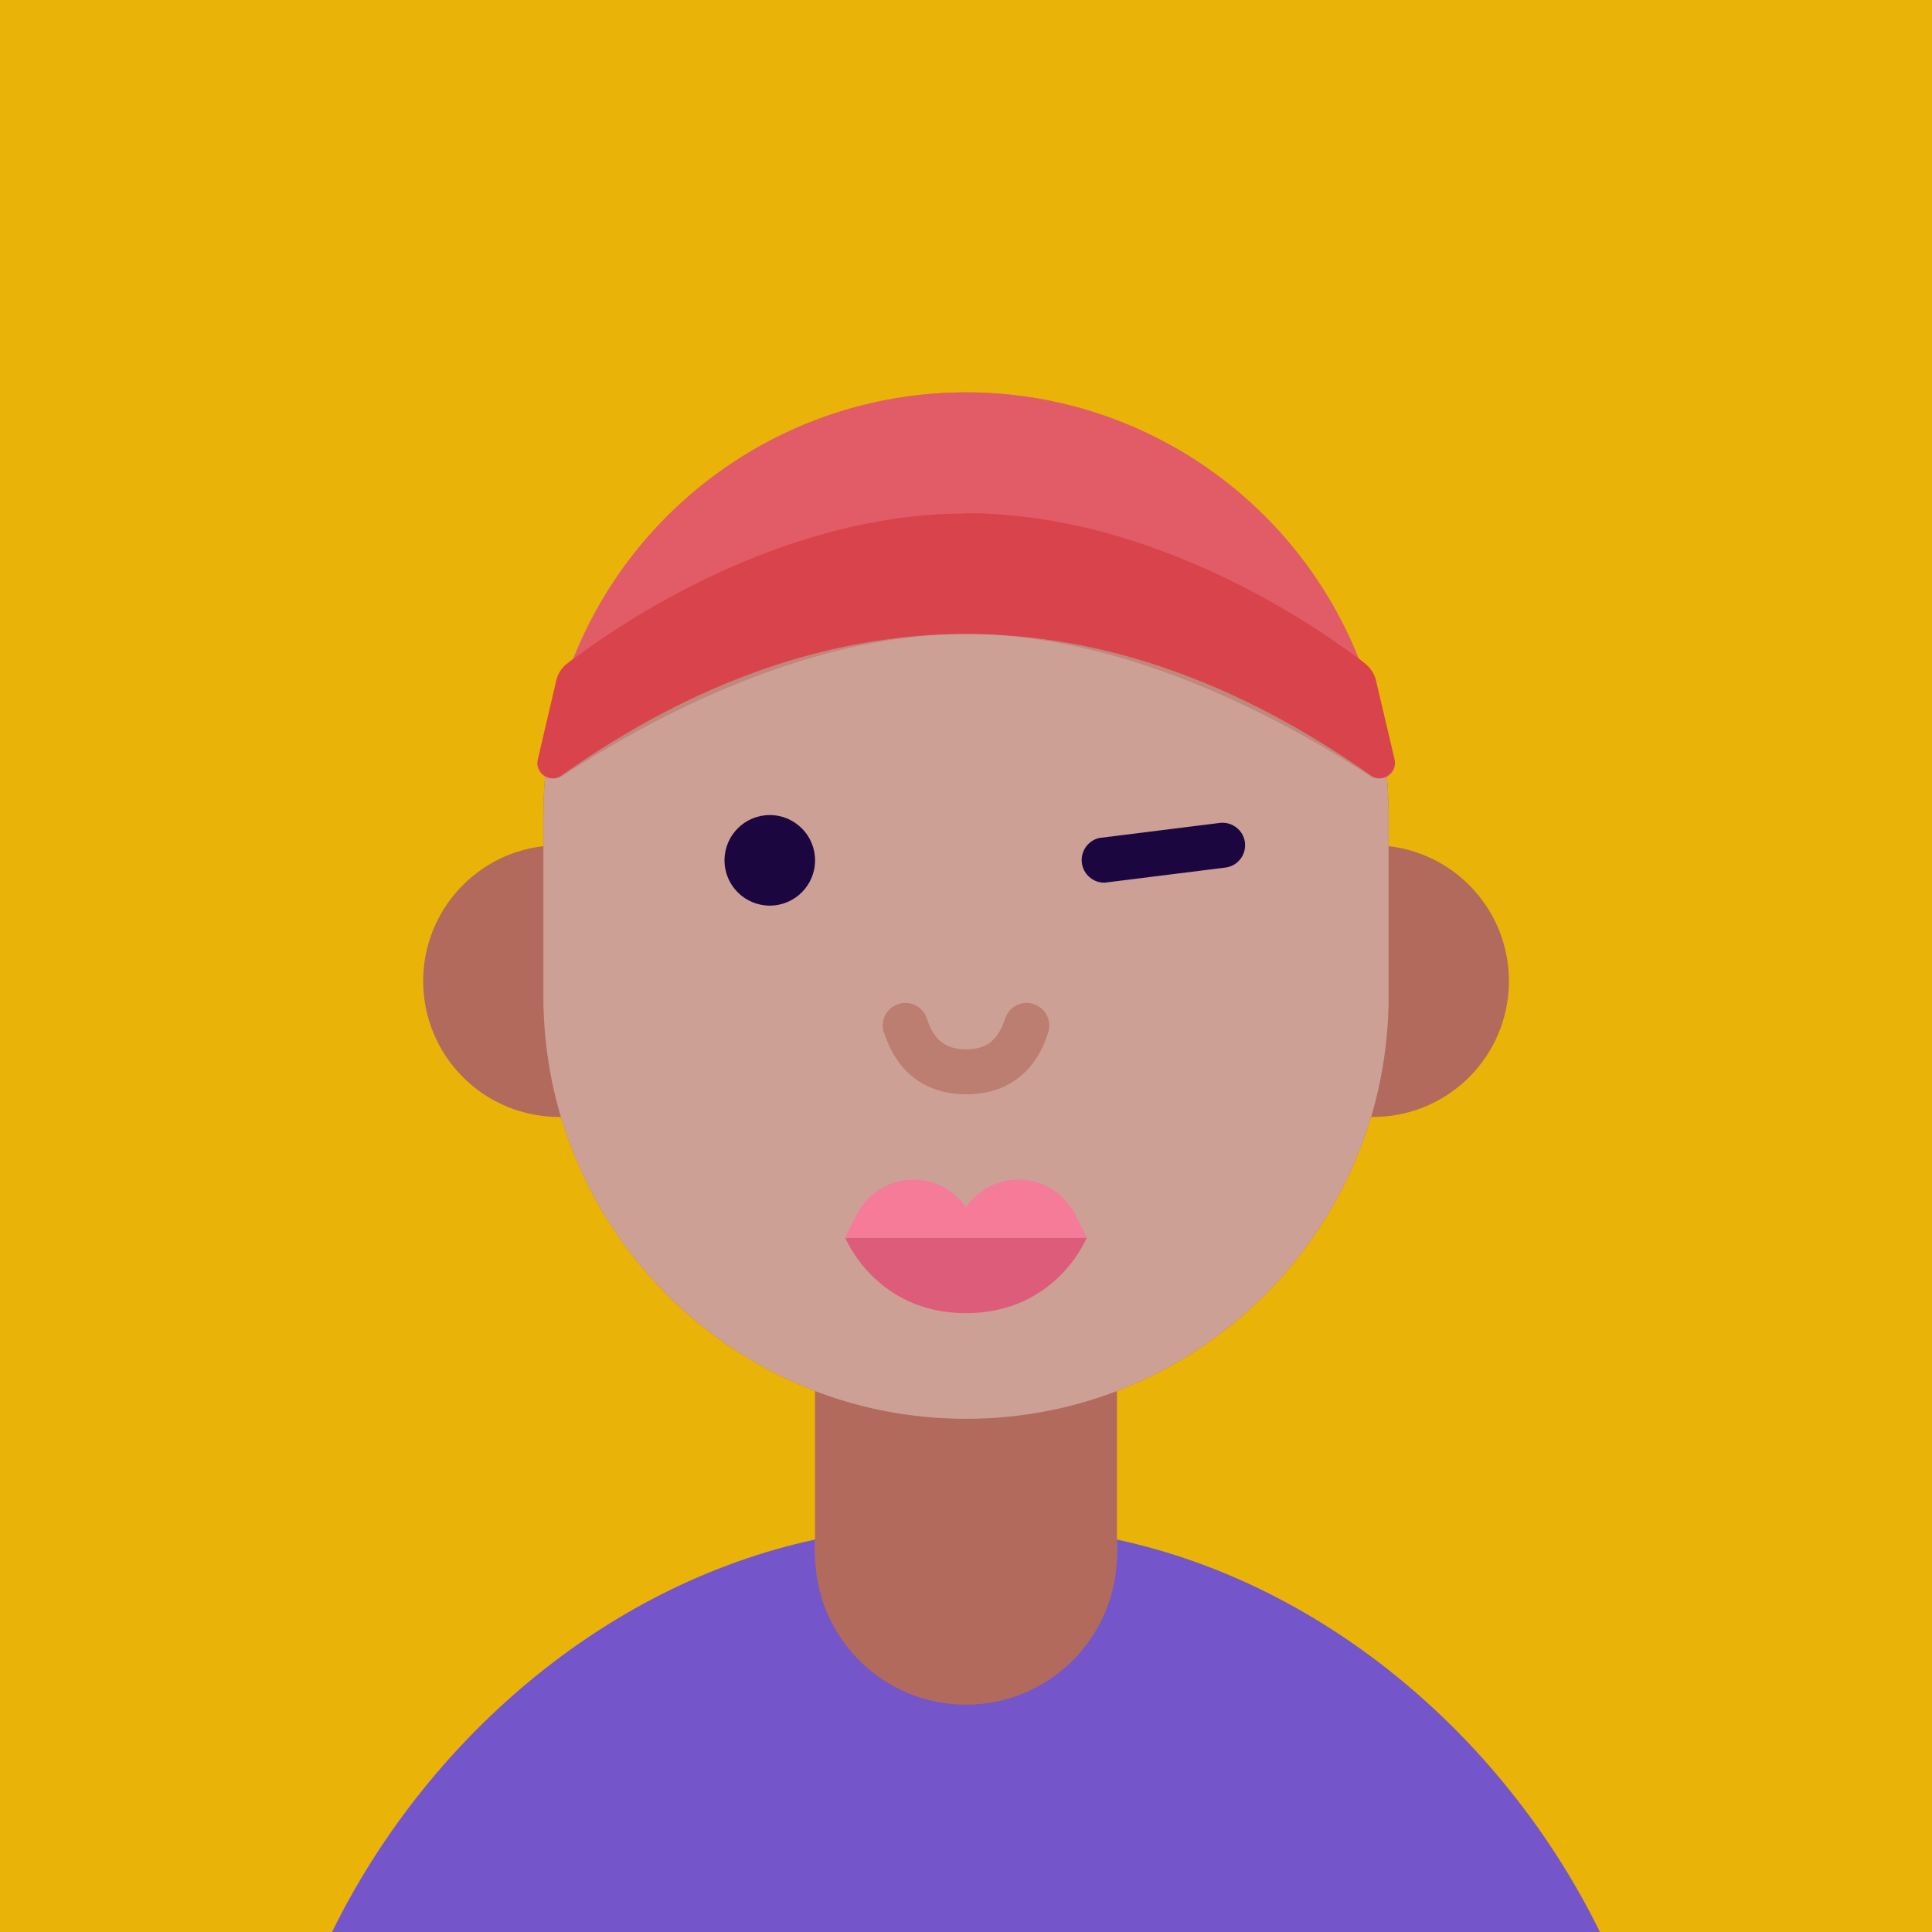
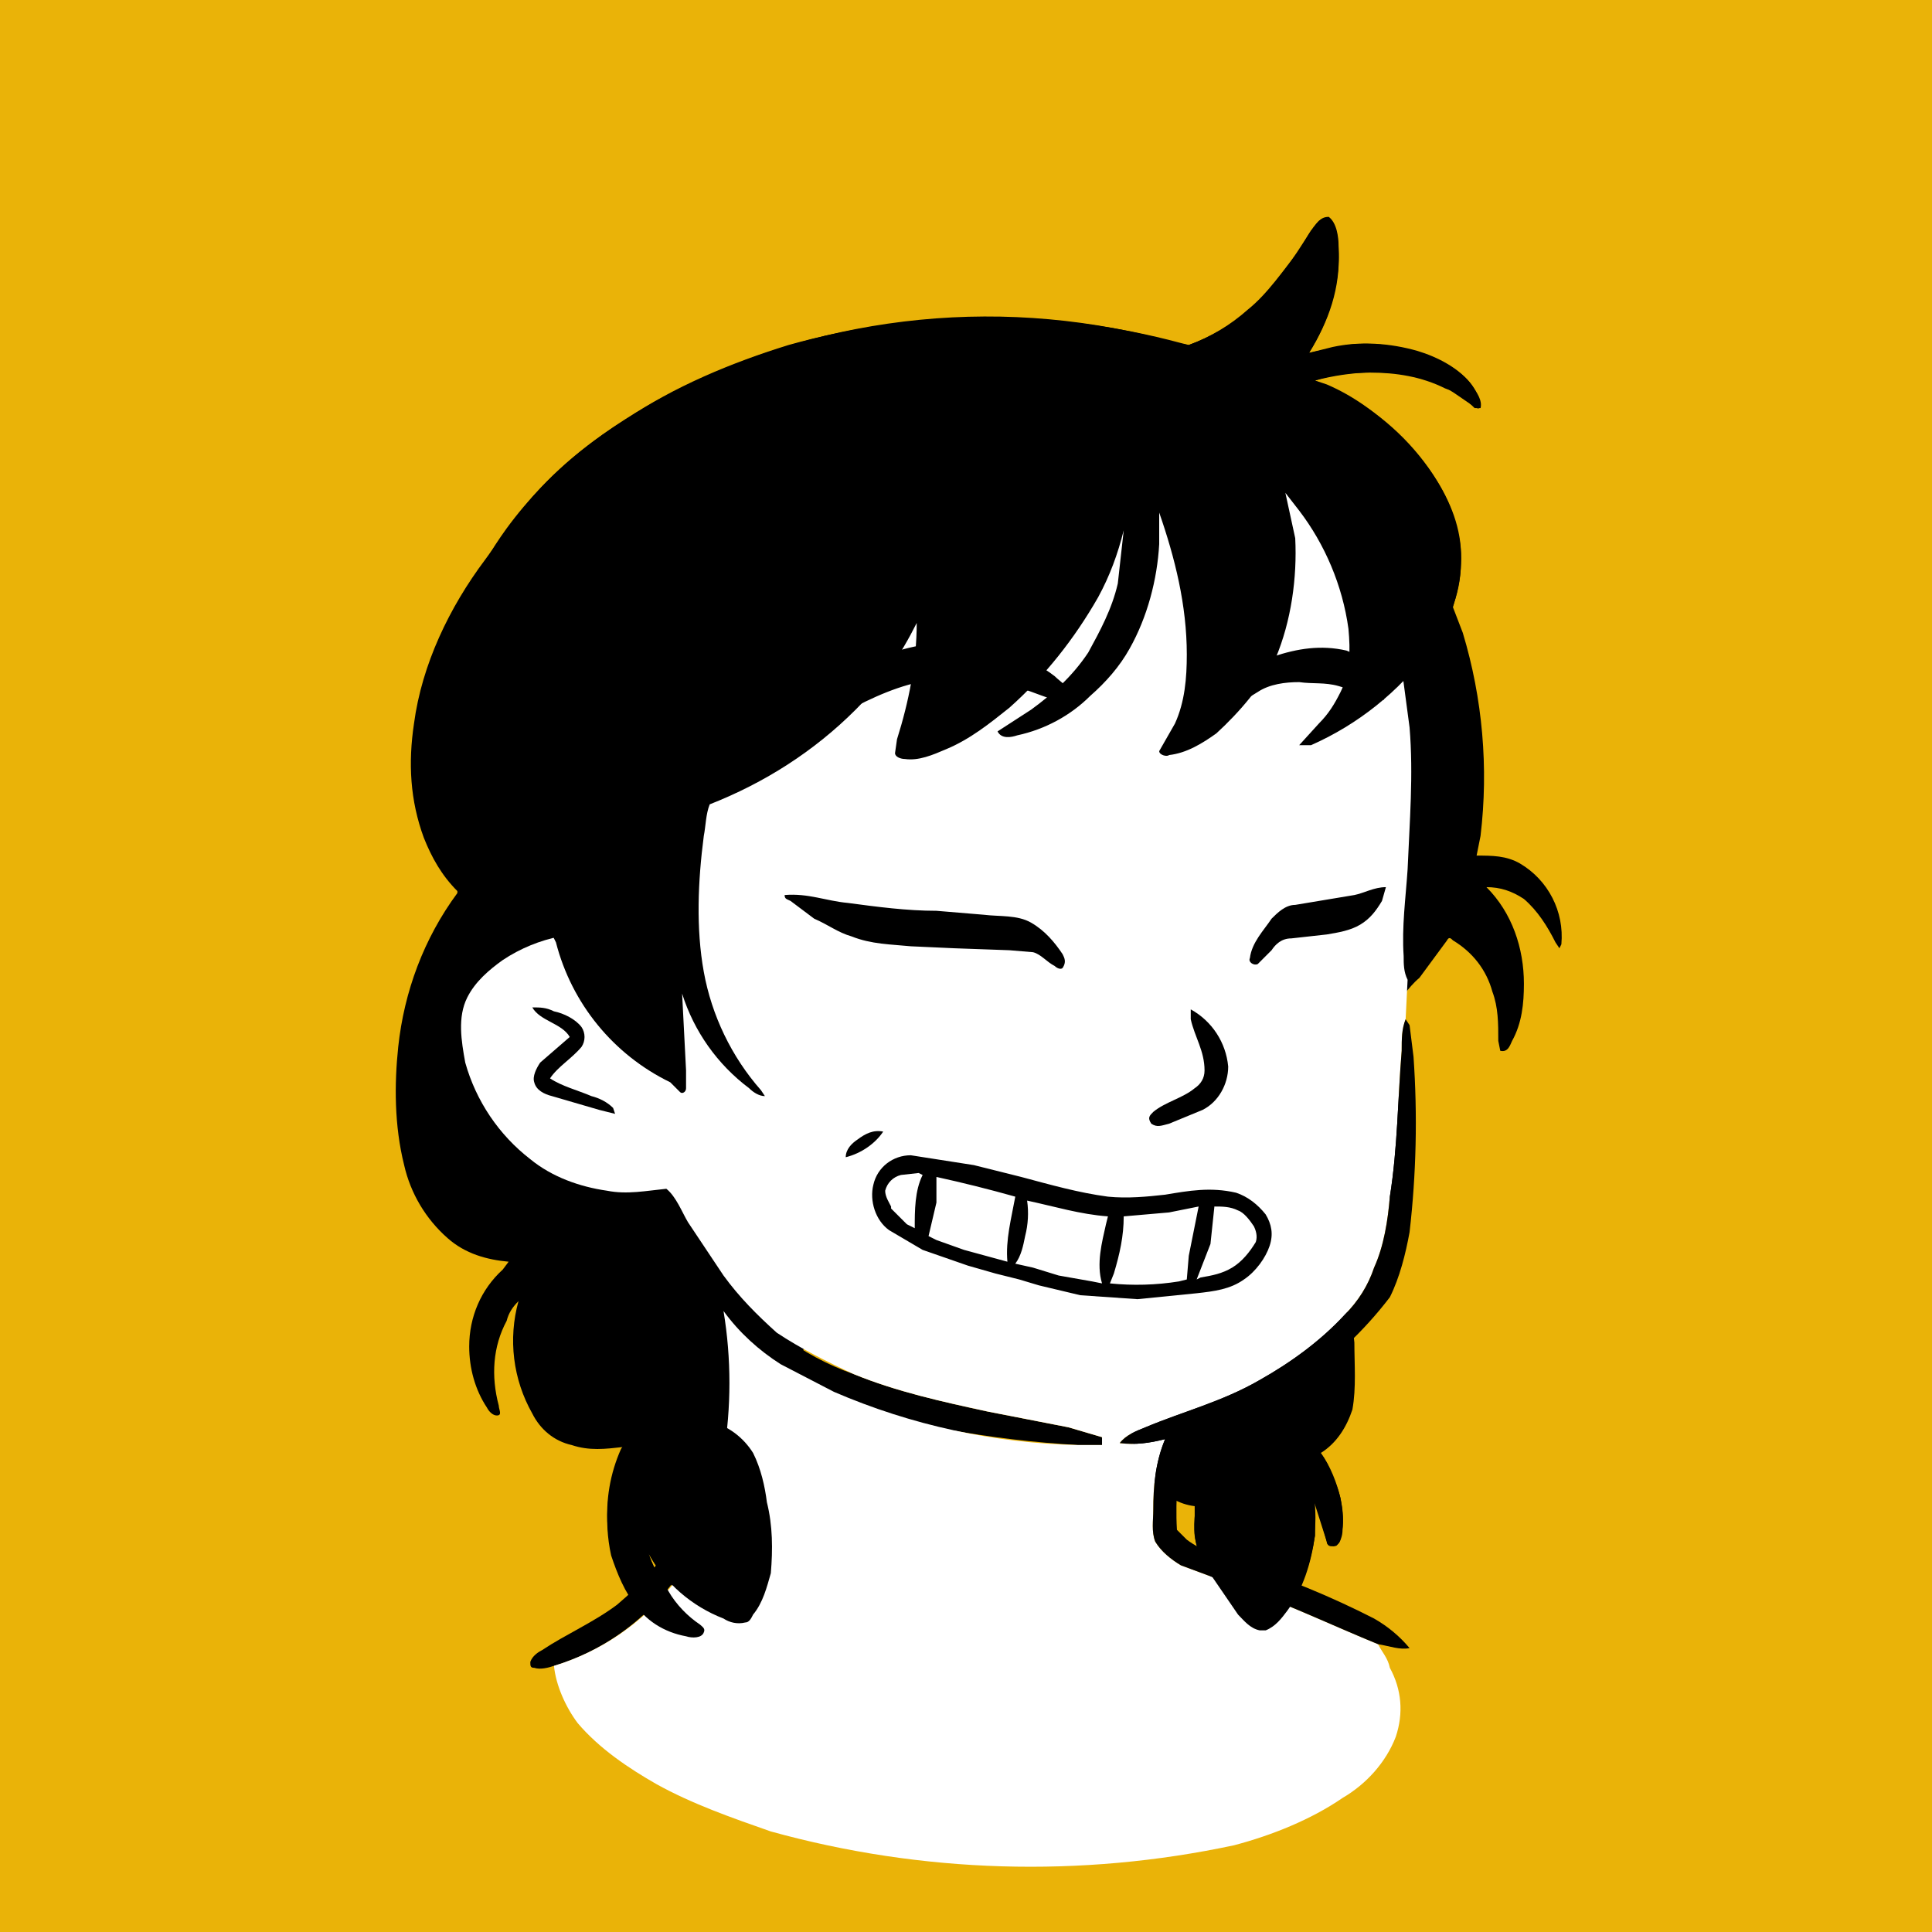
- <svg xmlns="http://www.w3.org/2000/svg" viewBox="0 0 64 64" fill="none" shape-rendering="auto">
+ <svg xmlns="http://www.w3.org/2000/svg" viewBox="0 0 980 980" fill="none" shape-rendering="auto">
  <mask id="viewboxMask">
-     <rect width="64" height="64" rx="0" ry="0" x="0" y="0" fill="#fff" />
+     <rect width="980" height="980" rx="0" ry="0" x="0" y="0" fill="#fff" />
  </mask>
  <g mask="url(#viewboxMask)">
-     <rect fill="#eab308" width="64" height="64" x="0" y="0" />
-     <path d="M37 46.08V52a5 5 0 0 1-10 0v-5.92A14.04 14.04 0 0 1 18.58 37h-.08a4.5 4.5 0 0 1-.5-8.97V27a14 14 0 1 1 28 0v1.03a4.5 4.5 0 0 1-.58 8.97A14.04 14.04 0 0 1 37 46.08Z" fill="#b16a5b" />
-     <mask id="personas-a" style="mask-type:luminance" maskUnits="userSpaceOnUse" x="14" y="13" width="36" height="44">
-       <path d="M37 46.08V52a5 5 0 0 1-10 0v-5.92A14.04 14.04 0 0 1 18.58 37h-.08a4.5 4.5 0 0 1-.5-8.97V27a14 14 0 1 1 28 0v1.03a4.5 4.5 0 0 1-.58 8.97A14.04 14.04 0 0 1 37 46.08Z" fill="#fff" />
-     </mask>
-     <g mask="url(#personas-a)">
-       <path d="M32 13a14 14 0 0 1 14 14v6a14 14 0 1 1-28 0v-6a14 14 0 0 1 14-14Z" fill="#fff" style="mix-blend-mode:overlay" opacity=".36" />
+     <rect fill="#eab308" width="980" height="980" x="0" y="0" />
+     <g transform="translate(10 -60)">
+       <path d="M665 172c3 4 4 10 4 15 1 19-5 36-15 52l12-3c14-3 29-2 43 2 10 3 22 9 28 18 2 3 5 7 4 11h-3c-4-4-9-8-15-10-12-6-25-8-38-8-9 0-19 1-28 4l6 2c14 6 26 15 36 25 14 13 26 30 30 48 4 14 2 27-2 40l5 13a253 253 0 0 1 9 103l-2 10c8 0 15 0 22 4a43 43 0 0 1 21 41l-1 2-2-3c-4-8-9-16-16-22-6-4-12-6-19-6 13 13 19 31 19 49 0 10-1 20-6 29-1 2-2 6-6 5l-1-5c0-9 0-17-3-25-3-11-10-20-20-26-1-1-2-2-3 0l-14 19c-6 5-10 12-15 18l-2 3 5 23a201 201 0 0 1-4 72c-6 15-16 28-27 40 5 9 9 18 10 29 0 11 1 23-1 34-3 9-8 17-16 22 5 7 8 15 10 23 1 6 2 13 0 20 0 2-1 4-4 4-2 1-3-1-3-2l-7-22c2 6 1 13 1 19-2 13-6 26-14 37-3 5-7 9-12 11-3 1-6-1-8-3-5-4-9-10-13-15-6-9-13-19-14-31v-14c-8-1-15-5-20-12-6-7-11-14-12-24-2-21 5-41 17-57 3-5 7-9 12-12l-10-9a97 97 0 0 1-25-50c-2-17 1-36 7-52s14-31 23-45l8-10c-5-7-7-16-9-25l-3-18v-29c0-13 0-27 5-39-3 1-6 2-9 1-2 0-2-1-1-2l9-21 4-20c1-27-5-54-14-80v16c-1 18-6 37-15 53-5 9-11 17-19 24-11 9-24 17-38 20-3 1-8 2-10-2 10-7 20-12 29-20 7-7 13-14 18-22 5-9 10-18 12-28 3-10 5-21 5-32-3 12-7 23-13 34-12 22-29 43-49 59-8 7-18 13-28 18-6 2-14 6-21 5-2 0-5 0-5-3l4-17c4-16 7-32 7-49a166 166 0 0 1-47 58c-18 14-37 26-58 34-4 14-5 29-6 43 7 4 12 10 17 16 15 19 24 42 27 65 2 15-1 29-5 43a220 220 0 0 1-16 37c15 4 28 17 32 32 4 14 3 29-2 42-6 18-18 31-33 42 10 8 13 21 15 33 3 12 3 25 1 38-1 7-3 15-8 20-1 2-2 4-5 4-6 1-12-3-18-5-13-7-23-17-30-30 3 9 8 16 13 24 4 5 9 10 15 14 1 1 0 3-1 4-4 1-8 0-12-1-8-2-16-7-21-14-6-7-10-17-13-26-4-18-2-38 6-55-9 1-17 2-26-1-9-2-16-8-20-16a75 75 0 0 1-7-57c-3 3-5 6-6 10-7 13-8 28-4 43 0 2 2 5-1 5-2 0-4-2-5-4-6-9-9-20-9-31 0-15 6-29 17-39l3-4c-11-1-22-4-31-12a70 70 0 0 1-22-37c-5-20-5-41-3-60 3-28 13-55 30-78v-1c-8-8-13-17-17-27-7-19-8-38-5-58 4-30 18-59 36-83l16-22c15-20 34-36 55-49 25-17 54-29 83-38a376 376 0 0 1 199-1l4 1c11-4 21-10 30-18 10-8 18-20 26-30 3-5 6-11 10-15 2-1 5-3 6 0Z" fill="#000000" />
+       <path d="M495 234c28 1 56 6 84 15a201 201 0 0 1 100 65c19 25 31 55 35 86a361 361 0 0 1 2 101l-5 34-4 20c-1 2-1 2-3 2-2-4-2-8-2-12-1-15 1-29 2-44 1-24 3-48 1-72l-6-45c-7-28-20-54-40-75-18-18-40-33-63-43-22-9-44-15-67-19-18-3-36-4-54-4a277 277 0 0 0-128 29c-13 9-25 20-35 32a276 276 0 0 0-55 139c-1 24 0 47 8 70l7 15 12 1 1 3c-3 2-7 2-11 3-10 2-20 6-29 12-7 5-14 11-18 19-5 10-3 22-1 33 5 19 17 37 33 49 11 9 25 14 39 16 10 2 20 0 30-1 5 4 8 12 11 17l18 27a136 136 0 0 0 66 50c22 9 45 14 68 19l41 8 17 5v4h-12a535 535 0 0 1-67-8 255 255 0 0 1-84-33c-11-7-21-16-29-27a214 214 0 0 1-16 123c-15 27-40 48-70 57-3 1-7 2-10 1-2 0-2-1-2-3 1-3 4-5 6-6 12-8 26-14 38-23 13-11 24-23 31-38 6-15 10-32 12-49 2-13 3-26 2-40l-4-38-18-36-19 4a88 88 0 0 1-75-38 93 93 0 0 1-20-58c0-9 3-18 8-25s12-13 19-17c5-4 12-6 18-8l-9-24c-5-22-5-45-2-67a292 292 0 0 1 63-149c9-10 18-19 29-26 7-4 14-5 20-9 43-19 90-25 137-22Z" fill="#000" />
+       <path d="M475 243a276 276 0 0 1 121 23c23 10 45 25 63 43 20 21 33 47 40 75l6 45c2 24 0 48-1 72-1 15-3 29-2 44 0 4 0 8 2 12l-1 20c-2 5-2 10-2 16-2 24-2 49-6 74-1 12-3 25-8 36-3 9-8 17-15 24-12 13-27 24-43 33-19 11-39 16-58 24-5 2-10 4-13 8 8 1 15 0 23-2-5 12-6 24-6 36 0 5-1 11 1 16 3 5 8 9 13 12l35 13c22 8 43 18 65 27 2 4 5 7 6 12 6 11 7 23 3 35-5 13-15 24-27 31-16 11-36 19-55 24a494 494 0 0 1-235-7c-20-7-40-14-58-24-14-8-29-18-40-31-6-8-11-19-12-29a122 122 0 0 0 86-107c4-24 4-49 0-73 8 11 18 20 29 27l27 14a331 331 0 0 0 124 27h12v-4l-17-5-41-8c-23-5-46-10-68-19-13-6-27-13-39-21-10-9-19-18-27-29l-18-27c-3-5-6-13-11-17-10 1-20 3-30 1-14-2-28-7-39-16a94 94 0 0 1-33-49c-2-11-4-23 1-33 4-8 11-14 18-19 9-6 19-10 29-12 4-1 8-1 11-3l-1-3-12-1-7-15c-8-23-9-46-7-70a276 276 0 0 1 54-139c10-12 22-23 35-32a277 277 0 0 1 128-30Z" fill="#ffffff" />
+       <path d="M260 571c4 0 7 0 11 2 5 1 11 4 14 8 2 3 2 7 0 10-5 6-12 10-16 16 6 4 14 6 21 9 4 1 8 3 11 6l1 3-8-2-24-7c-4-1-8-3-9-7-1-3 1-7 3-10l15-13c-4-7-15-8-19-15ZM703 577l2 3 2 16a483 483 0 0 1-2 89c-2 11-5 23-10 33a198 198 0 0 1-106 71c-1 14-3 31-2 47l5 5c8 6 18 9 27 12a451 451 0 0 1 68 28c7 4 13 9 18 15-5 1-10-1-16-2-22-9-43-19-65-27l-35-13c-5-3-10-7-13-12-2-5-1-11-1-16 0-12 1-24 6-36-8 2-15 3-23 2 3-4 8-6 13-8 19-8 39-13 58-24 16-9 31-20 43-33 7-7 12-15 15-24 5-11 7-24 8-36 4-25 4-50 6-74 0-6 0-11 2-16Z" fill="#000" />
+       <path d="m693 510-2 7c-3 5-6 9-11 12s-11 4-17 5l-18 2c-5 0-8 3-10 6l-7 7c-2 1-5-1-4-3 1-8 7-14 11-20 3-3 7-7 12-7l30-5c5-1 10-4 16-4ZM388 514c12-1 21 3 32 4 15 2 30 4 45 4l24 2c8 1 17 0 24 4s12 10 16 16c1 2 2 4 0 7-1 1-3 0-4-1-4-2-7-6-11-7l-12-1-28-1-22-1c-10-1-20-1-30-5-7-2-12-6-19-9l-12-9c-2-1-3-1-3-3Z" fill="#000000" />
+       <path d="M479 386c16 1 33 7 46 17 3 3 7 5 8 9 1 2-1 5-3 4-8-1-15-5-23-7-7-3-15-5-23-5-7-1-15 0-22 1-15 2-30 9-43 16l-21 9-1-1c1-4 3-9 6-12 6-10 17-16 27-21 15-7 32-11 49-10ZM673 390c5 2 11 5 15 10 4 4 5 9 4 15l-23-7c-7-2-13-1-20-2-7 0-15 1-21 5l-13 8h-3c-1-3 0-6 2-8 5-9 13-15 22-18 12-4 24-6 37-3Z" fill="#000000" />
+       <path d="M594 572a37 37 0 0 1 19 29c0 9-5 18-13 22l-17 7c-4 1-6 2-9 0-2-3-1-4 1-6 6-5 15-7 21-12 3-2 5-5 5-9 0-10-5-17-7-26v-5Z" fill="#000000" />
+       <path fill-rule="evenodd" clip-rule="evenodd" d="M438 634c-4 6-11 11-19 13 0-4 3-7 6-9 4-3 8-5 13-4Zm14 12 32 5 24 6c15 4 29 8 44 10 10 1 20 0 29-1 12-2 23-4 36-1 6 2 11 6 15 11 3 5 4 10 2 16s-7 13-13 17c-7 5-15 6-24 7l-30 3-29-2-21-5-10-3-12-3-14-4-23-8-17-10c-7-5-10-15-8-23 2-9 10-15 19-15Zm4 9-9 1c-4 1-7 4-8 8 0 3 2 6 3 8v1l8 8 4 2c0-9 0-19 4-27l-2-1Zm9 2a703 703 0 0 1 40 10c-2 11-5 22-4 33l-22-6-14-5-4-2 4-17v-13Zm87 20c-14-1-27-5-41-8a46 46 0 0 1-1 18c-1 5-2 10-5 14l9 2 13 4 17 3 5 1c-3-10 0-21 2-30l1-4Zm54-5c4 0 8 0 12 2 3 1 6 5 8 8 1 2 2 5 1 8-3 5-7 10-12 13s-10 4-16 5l-2 1 7-18 2-19Zm-13 25 5-25-15 3-23 2c0 10-2 19-5 29l-2 5a135 135 0 0 0 35-1l4-1 1-12Z" fill="#000000" />
+       <path d="M664 170c4 3 5 10 5 15 1 19-5 38-15 54l19-4c15-2 31 1 45 7 9 4 19 10 22 20 1 2 2 6-1 5-8-5-15-11-23-14-19-6-40-5-59 0l17 8c18 10 34 25 45 43 8 13 13 27 12 42 0 16-7 31-16 44a150 150 0 0 1-60 48h-6l10-11c5-5 8-10 11-16 5-10 5-21 4-32-3-22-12-43-25-60l-7-9 5 23c1 20-2 42-10 61-7 14-18 27-30 38-7 5-15 10-24 11-1 1-5 0-5-2l8-14c5-11 6-23 6-35 0-25-6-49-14-72v16c-1 18-6 37-15 53-5 9-12 17-20 24-10 10-23 17-37 20-3 1-8 2-10-2l17-11c11-8 21-17 29-29 6-11 12-22 15-35l3-27c-3 12-7 23-13 34-12 21-27 40-45 56-10 8-20 16-32 21-7 3-14 6-21 5-2 0-5-1-5-3l1-7c6-19 10-39 10-59-8 16-18 31-31 44-21 21-46 37-74 48-2 5-2 11-3 16-3 23-4 47 0 69s14 43 29 60l2 3c-3 0-6-2-8-4a96 96 0 0 1-34-48l2 39v9c0 2-2 3-3 2l-5-5a109 109 0 0 1-58-71l-2-4c-17-15-31-33-40-53-12-24-17-52-14-79 4-27 15-52 31-74 22-30 51-52 84-69a351 351 0 0 1 256-25l6 1c11-4 21-10 30-17 13-11 23-27 32-41 3-3 4-7 9-7ZM328 777v2c4 0 7-1 10 1l12 1c9 2 17 8 22 16 4 8 6 17 7 25 3 12 3 24 2 36-2 7-4 15-9 21-1 2-2 4-4 4-4 1-8 0-11-2a74 74 0 0 1-38-33c2 7 6 13 10 19 4 7 10 13 16 17 1 1 3 2 2 4-1 3-6 3-9 2-11-2-21-8-27-18a81 81 0 0 1-6-77l9-14 4-1c3-1 7-4 10-3ZM654 792c6 3 10 11 12 17 4 8 6 18 5 27 0 3-1 6-3 8-2 1-5 0-5-2l-6-22v19c-2 14-6 27-14 38-3 4-6 8-11 10h-3c-5-1-8-5-11-8l-13-19c-4-6-8-13-9-21s1-16 2-24c4 0 8-1 11-3l13-4c7-2 13-6 19-9l13-7Z" fill="#000000" />
    </g>
-     <g transform="translate(20 24)">
-       <path d="M4 4.5a1.5 1.5 0 1 0 3 0 1.5 1.5 0 0 0-3 0ZM21.24 3.9a.75.75 0 0 0-.83-.64l-4 .5a.75.75 0 0 0 .18 1.48l4-.5c.41-.05.7-.42.65-.83Z" fill="#1B0640" />
-     </g>
-     <g transform="translate(2 2)">
-       <path d="M17 19.8a14 14 0 0 1 26 0l.24.2a1 1 0 0 1 .34.54l.62 2.64a.5.5 0 0 1-.77.52C38.99 20.57 34.5 19 30 19S21 20.57 16.58 23.7a.5.5 0 0 1-.77-.52l.62-2.64a1 1 0 0 1 .34-.55l.24-.19Z" fill="#E15C66" />
-       <path d="M30 15c6.45 0 12.01 4.04 13.25 5 .16.14.28.32.33.53l.62 2.6c.1.46-.44.83-.83.57C41.06 22.18 35.57 19 30 19c-5.57 0-11.05 3.18-13.36 4.7-.4.26-.93-.1-.82-.56l.6-2.6c.05-.21.17-.4.34-.53 1.23-.96 6.8-5 13.24-5Z" fill="#000" style="mix-blend-mode:overlay" opacity=".26" />
-     </g>
-     <g transform="translate(11 44)">
-       <path d="M16 7v.47a5 5 0 1 0 10 0V7c7.06 1.52 12.93 6.74 16 13H0C3.07 13.74 8.94 8.52 16 7Z" fill="#7555ca" />
-     </g>
-     <g transform="translate(23 36)">
-       <path d="M5 5h8s-1 2.5-4 2.5S5 5 5 5Z" fill="#DC5C7A" />
-       <path d="M5.39 4.22A2.1 2.1 0 0 1 9 4a2.1 2.1 0 0 1 3.61.22l.4.78H4.99l.39-.78Z" fill="#F57B98" />
-     </g>
-     <g transform="translate(24 28)">
-       <path d="M5.29 6.24a.75.75 0 1 1 1.42-.48c.23.7.62 1 1.3 1 .66 0 1.05-.3 1.28-1a.75.75 0 1 1 1.42.48c-.42 1.3-1.37 2.01-2.7 2.01S5.72 7.54 5.3 6.24Z" fill="#000" style="mix-blend-mode:overlay" opacity=".36" />
-     </g>
-     <g transform="translate(14 26)" />
+     <g transform="translate(10 -60)" />
  </g>
</svg>
